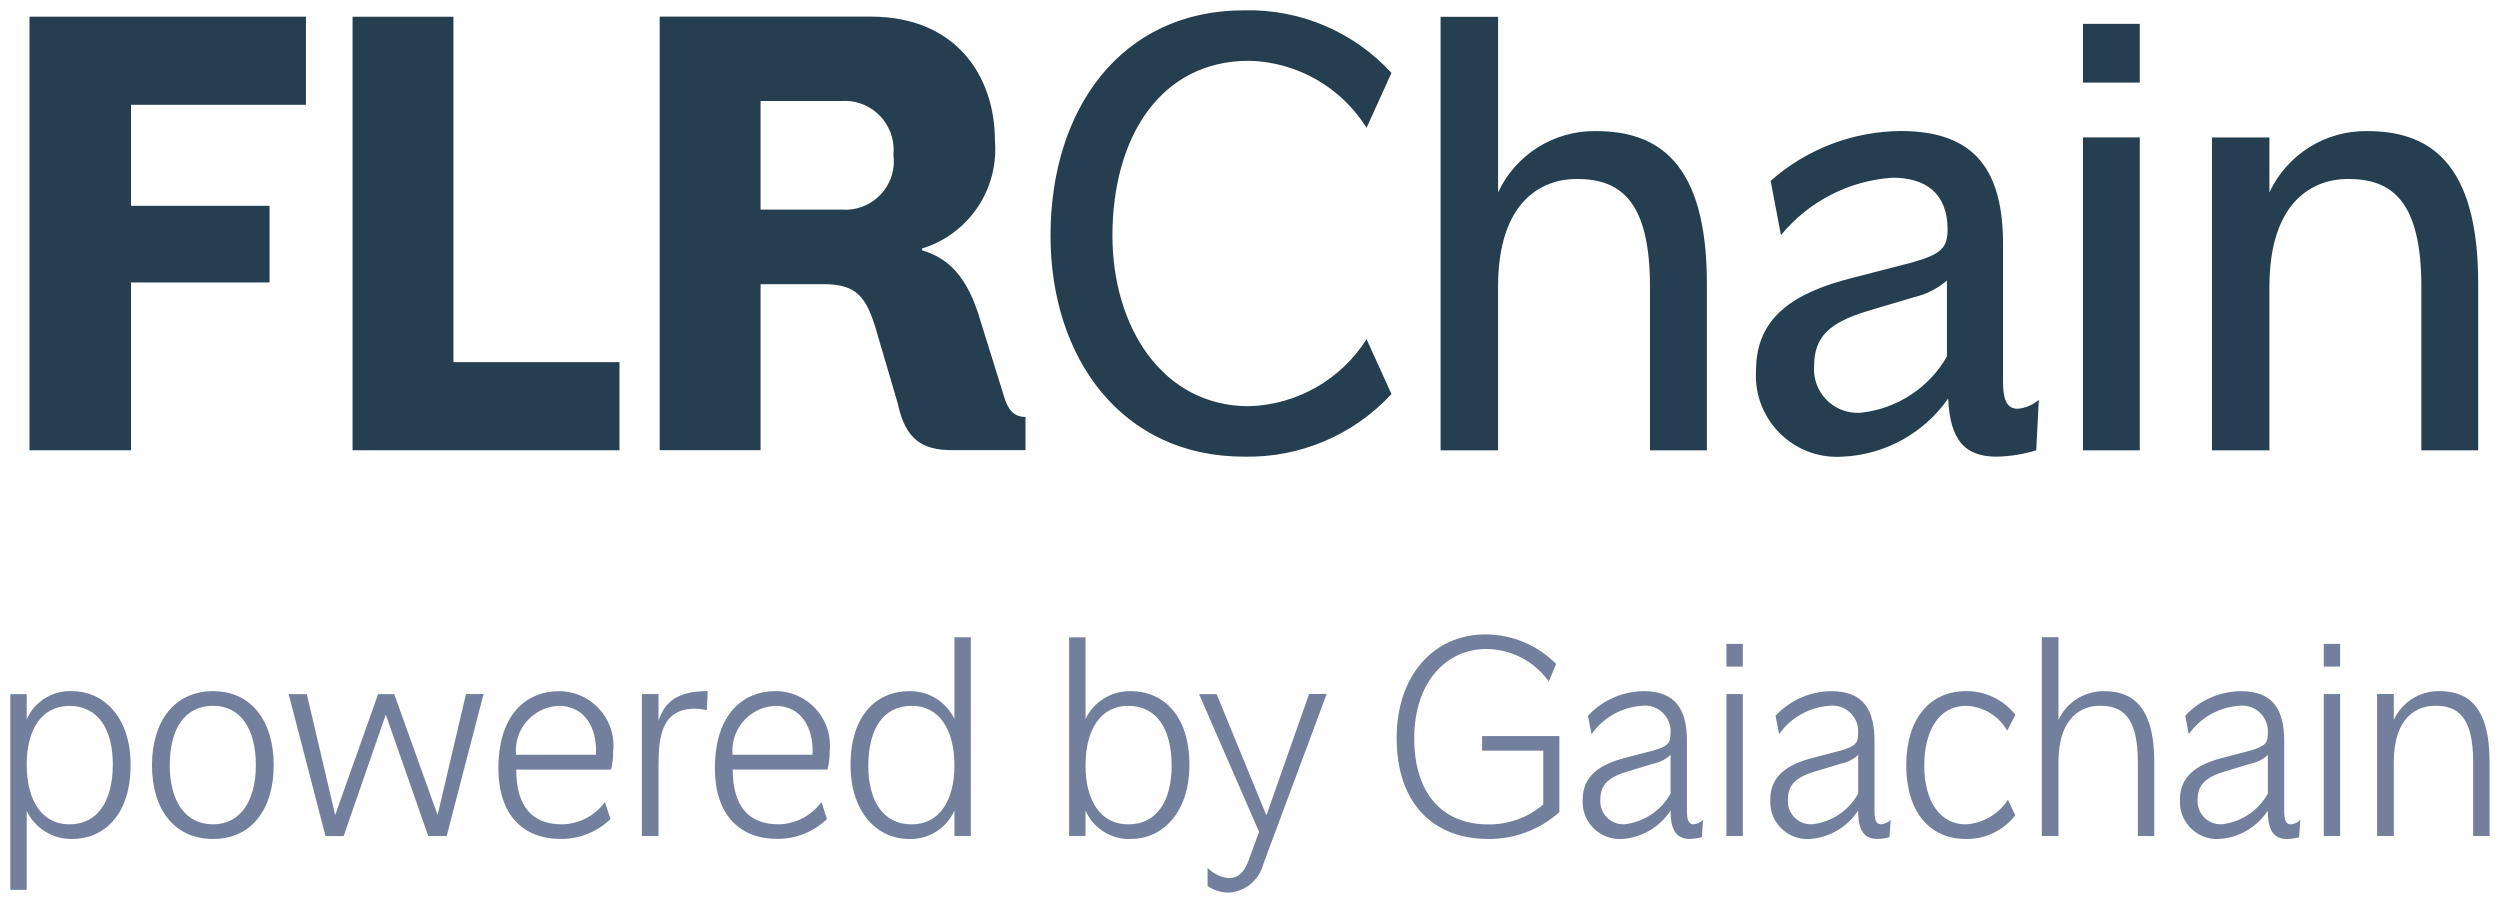
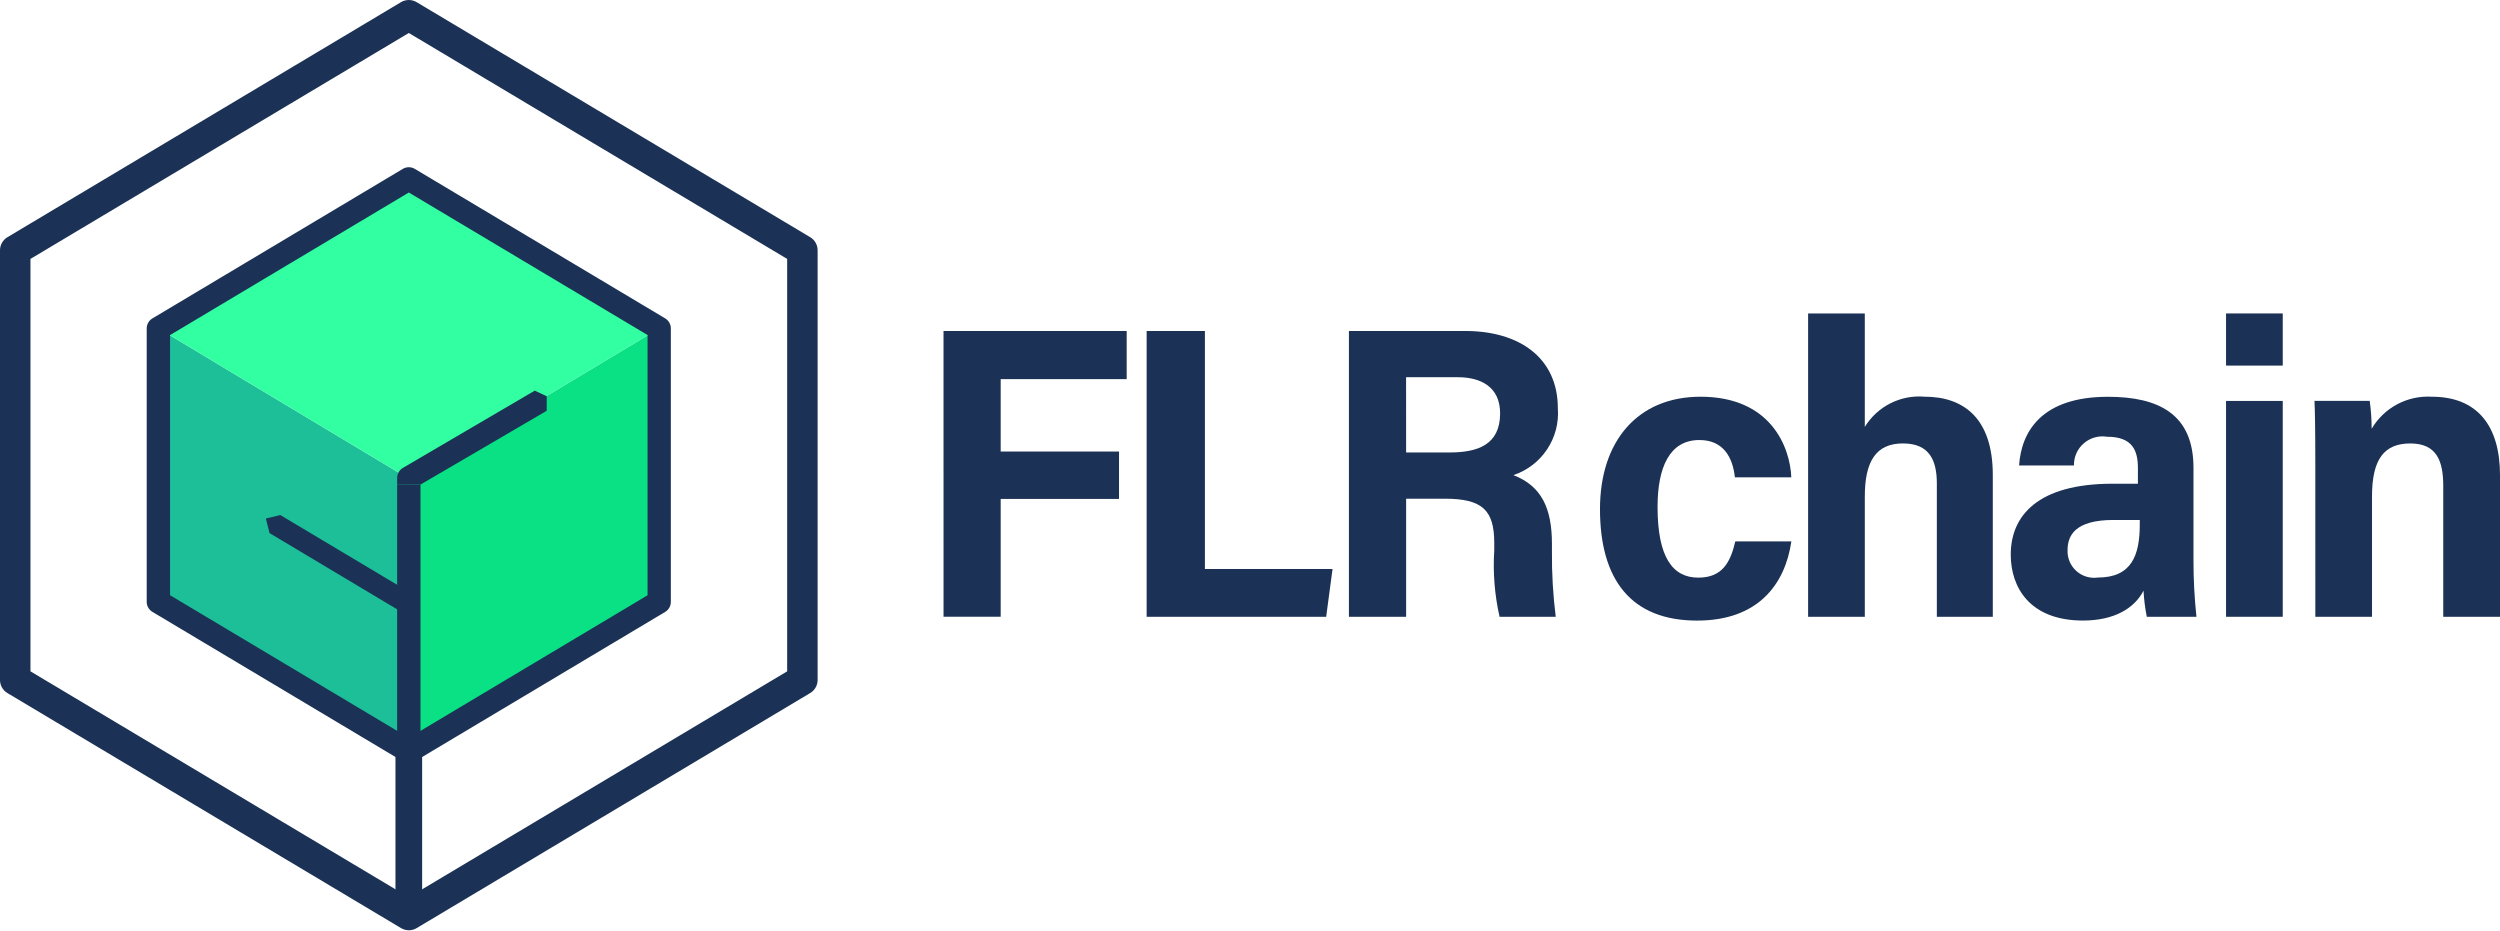
- <svg xmlns="http://www.w3.org/2000/svg" version="1.1" id="Warstwa_1" x="0px" y="0px" viewBox="0 0 121.02 43.719" style="enable-background:new 0 0 121.02 43.719;" xml:space="preserve">
-   <style type="text/css">
- 	.st0{fill:#253F50;}
- 	.st1{fill:#72809D;}
- </style>
-   <g id="Group_9733" transform="translate(-0.931 -11.711)">
-     <path id="Path_6865" class="st0" d="M2.358,33.507h4.915v-8.124h6.707v-3.709H7.273v-4.891h8.469   v-4.265H2.358V33.507z M17.998,33.507h12.92v-4.265H22.882V12.52h-4.884V33.507z M45.569,23.74   c2.257-0.696,3.723-2.871,3.524-5.224c0-3.122-1.885-6-6-6H32.865v20.987h4.884   v-8.036h3.06c1.576,0,2.04,0.618,2.5,2.1l1.082,3.678   c0.371,1.762,1.205,2.256,2.627,2.256h3.555v-1.607   c-0.556,0-0.835-0.34-1.02-0.927l-1.144-3.678   c-0.649-2.256-1.607-3.091-2.844-3.462L45.569,23.74z M37.749,16.6h3.895   c1.305-0.098,2.443,0.881,2.54,2.187c0.01,0.138,0.009,0.276-0.005,0.413   c0.175,1.284-0.724,2.468-2.008,2.643c-0.163,0.022-0.328,0.027-0.492,0.015   h-3.93V16.6z M61.149,12.211c-5.935,0-9.365,4.76-9.365,10.911   c0,5.9,3.431,10.695,9.365,10.695c2.704,0.059,5.303-1.044,7.14-3.029   l-1.205-2.658c-1.239,1.959-3.37,3.175-5.687,3.245   c-4.235,0-6.615-3.895-6.615-8.253c0-4.76,2.318-8.469,6.615-8.469   c2.321,0.057,4.457,1.276,5.687,3.245l1.205-2.658   c-1.83-1.996-4.435-3.101-7.142-3.029H61.149z M83.558,33.511v-8.067   c0-5.935-2.411-7.387-5.378-7.387c-2.023-0.028-3.874,1.133-4.729,2.967v-8.5   h-2.784v20.987h2.782v-7.913c0-4.2,2.164-5.224,3.8-5.224   c2.1,0,3.555,1.02,3.555,5.224v7.913L83.558,33.511z M87.143,23.095   c1.34-1.637,3.298-2.644,5.409-2.782c1.638,0,2.658,0.8,2.658,2.5   c0,0.9-0.309,1.205-1.731,1.607l-2.875,0.742   c-2.813,0.711-4.667,1.885-4.667,4.482c-0.138,2.167,1.506,4.036,3.673,4.175   c0.175,0.011,0.351,0.011,0.527-0.002c2.044-0.095,3.929-1.135,5.1-2.813   c0.093,1.978,0.773,2.813,2.349,2.813c0.65-0.012,1.295-0.116,1.916-0.309   l0.124-2.442c-0.287,0.246-0.643,0.398-1.02,0.433   c-0.587,0-0.711-0.556-0.711-1.3v-6.645c0-3.493-1.267-5.5-4.945-5.5   c-2.324,0.015-4.564,0.871-6.305,2.411L87.143,23.095z M88.75,29.431   c0-1.422,0.742-2.1,2.565-2.658l2.287-0.68   c0.582-0.137,1.122-0.412,1.576-0.8v3.678   c-0.875,1.523-2.427,2.534-4.173,2.72c-1.162,0.084-2.173-0.79-2.257-1.952   c-0.007-0.104-0.007-0.208,0.001-0.312L88.75,29.431z M101.763,33.511h2.751V18.362   h-2.751V33.511z M101.763,15.711h2.751v-2.844h-2.751V15.711z M120.896,33.511v-8.067   c0-5.935-2.411-7.387-5.378-7.387c-2.023-0.028-3.874,1.133-4.729,2.967v-2.658   h-2.782v15.145h2.782v-7.913c0-4.2,2.164-5.224,3.8-5.224   c2.1,0,3.555,1.02,3.555,5.224v7.913L120.896,33.511z" />
-     <path id="Path_6866" class="st1" d="M2.224,50.964C2.63,51.818,3.502,52.351,4.447,52.324   c1.4,0,2.807-1.045,2.807-3.585c0-2.394-1.388-3.57-2.805-3.57   c-0.952-0.053-1.838,0.488-2.224,1.36V45.311H1.431v9.478h0.793L2.224,50.964z    M4.292,51.616c-1.318,0-2.068-1.133-2.068-2.9   c0-1.728,0.751-2.833,2.068-2.833c1.374,0,2.1,1.105,2.1,2.833   c-0.003,1.763-0.725,2.899-2.099,2.899L4.292,51.616z M11.248,51.616   c-1.374,0-2.1-1.162-2.1-2.862c0-1.757,0.722-2.876,2.1-2.876   c1.332,0,2.068,1.119,2.068,2.876c0.001,1.7-0.736,2.861-2.069,2.861   L11.248,51.616z M11.248,52.324c1.884,0,2.933-1.473,2.933-3.57   s-1.048-3.585-2.934-3.585s-2.959,1.474-2.959,3.585s1.059,3.57,2.959,3.57H11.248z    M16.688,52.182H17.566l2.04-5.879l2.055,5.876h0.893l1.785-6.871h-0.85   l-1.375,5.854l-2.1-5.851h-0.779l-2.079,5.851l-1.374-5.851h-0.878   L16.688,52.182z M28.121,51.615c-1.459,0-2.2-0.907-2.2-2.649h4.59   c0.068-0.278,0.102-0.564,0.1-0.85c0.171-1.447-0.864-2.758-2.311-2.929   c-0.098-0.012-0.197-0.018-0.296-0.018c-1.629,0-2.947,1.162-2.947,3.74   c0,2.238,1.19,3.414,3.018,3.414c0.898,0.007,1.762-0.339,2.408-0.963   l-0.269-0.822C29.725,51.207,28.949,51.606,28.121,51.615z M27.979,45.879   c1.233,0,1.87,1.034,1.8,2.366h-3.868c-0.109-1.194,0.771-2.25,1.965-2.359   C27.91,45.883,27.945,45.88,27.979,45.879z M32.002,52.179h0.807v-3.4   c0-1.36,0.127-2.763,1.771-2.763c0.191,0.004,0.381,0.028,0.567,0.071   l0.042-0.921c-1.6,0-2.1,0.623-2.38,1.431v-1.289h-0.807V52.179z    M38.602,51.612c-1.459,0-2.2-0.907-2.2-2.649h4.59   c0.068-0.278,0.102-0.564,0.1-0.85c0.171-1.447-0.864-2.758-2.311-2.929   c-0.098-0.012-0.197-0.018-0.296-0.018c-1.629,0-2.947,1.162-2.947,3.74   c0,2.238,1.19,3.414,3.018,3.414c0.898,0.007,1.762-0.339,2.408-0.963   l-0.269-0.822c-0.488,0.67-1.263,1.07-2.091,1.08L38.602,51.612z M38.463,45.879   c1.233,0,1.87,1.034,1.8,2.366H36.394c-0.109-1.194,0.771-2.25,1.965-2.359   C38.394,45.883,38.428,45.88,38.463,45.879z M47.133,46.517   c-0.405-0.853-1.28-1.383-2.224-1.346c-1.417,0-2.805,1.034-2.805,3.57   c0,2.394,1.388,3.584,2.805,3.584c0.954,0.043,1.837-0.503,2.224-1.376v1.23   h0.793v-9.619h-0.793L47.133,46.517z M45.064,45.879   c1.317,0,2.068,1.119,2.068,2.89c0,1.728-0.751,2.848-2.068,2.848   c-1.374,0-2.1-1.119-2.1-2.848C42.968,46.997,43.69,45.879,45.064,45.879z    M53.479,42.564h-0.793v9.615h0.793v-1.23c0.382,0.877,1.269,1.425,2.224,1.374   c1.417,0,2.805-1.19,2.805-3.584c0-2.536-1.4-3.57-2.805-3.57   c-0.943-0.033-1.816,0.495-2.224,1.346V42.564z M55.547,45.879   c1.374,0,2.1,1.119,2.1,2.89c0,1.728-0.722,2.848-2.1,2.848   c-1.318,0-2.068-1.119-2.068-2.848C53.479,46.997,54.23,45.879,55.547,45.879z    M61.88,51.979l-0.524,1.431c-0.241,0.638-0.581,0.808-0.949,0.808   c-0.389-0.04-0.75-0.217-1.02-0.5v0.878c0.306,0.217,0.673,0.331,1.048,0.326   c0.795-0.064,1.461-0.627,1.657-1.4l3.06-8.217H64.302l-2.068,5.874   l-2.408-5.865h-0.85L61.88,51.979z M72.874,43.129   c1.205,0.005,2.334,0.59,3.032,1.573l0.354-0.85   c-0.902-0.912-2.13-1.427-3.413-1.431c-2.536,0-4.307,2.012-4.307,5.015   c0,3.216,1.828,4.888,4.42,4.888c1.275,0.017,2.509-0.448,3.457-1.3v-3.683   H72.677v0.708h2.961v2.607c-0.742,0.632-1.688,0.974-2.663,0.963   c-2.153,0-3.584-1.417-3.584-4.179C69.389,44.801,70.89,43.129,72.874,43.129z    M77.974,47.252c0.56-0.799,1.449-1.303,2.422-1.373   c0.681-0.09,1.306,0.39,1.396,1.071c0.013,0.096,0.014,0.193,0.004,0.289   c0,0.439-0.127,0.6-0.85,0.808l-1.36,0.354   c-1.2,0.312-2.04,0.864-2.04,2.012c-0.064,0.992,0.688,1.848,1.68,1.912   c0.073,0.005,0.147,0.005,0.22,0.001c0.957-0.063,1.829-0.573,2.353-1.377   c0,0.978,0.3,1.374,0.935,1.374c0.196-0.005,0.391-0.033,0.581-0.085   l0.057-0.836c-0.124,0.119-0.283,0.193-0.453,0.213   c-0.283,0-0.326-0.3-0.326-0.652V47.606c0-1.544-0.538-2.437-2.1-2.437   c-1.023,0.01-1.996,0.44-2.692,1.19L77.974,47.252z M78.399,50.425   c0-0.723,0.382-1.091,1.332-1.374l1.232-0.372   c0.313-0.061,0.602-0.208,0.836-0.425v1.87   c-0.456,0.827-1.285,1.382-2.224,1.488c-0.617,0.033-1.144-0.441-1.177-1.058   C78.396,50.511,78.396,50.468,78.399,50.425z M84.504,52.179h0.793v-6.871h-0.793   V52.179z M84.504,43.979h0.793v-1.1h-0.793V43.979z M87.054,47.252   c0.56-0.799,1.45-1.303,2.423-1.373c0.681-0.09,1.306,0.39,1.396,1.071   c0.013,0.096,0.014,0.193,0.004,0.289c0,0.439-0.127,0.6-0.85,0.808   l-1.36,0.354c-1.2,0.312-2.04,0.864-2.04,2.012   c-0.064,0.992,0.688,1.848,1.68,1.912c0.073,0.005,0.147,0.005,0.22,0.001   c0.957-0.063,1.829-0.573,2.352-1.377c0,0.978,0.3,1.374,0.935,1.374   c0.196-0.005,0.391-0.033,0.581-0.085l0.057-0.836   c-0.124,0.119-0.283,0.193-0.453,0.213c-0.283,0-0.326-0.3-0.326-0.652V47.606   c0-1.544-0.538-2.437-2.1-2.437c-1.023,0.01-1.996,0.44-2.692,1.19   L87.054,47.252z M87.479,50.425c0-0.723,0.383-1.091,1.332-1.374l1.236-0.372   c0.313-0.061,0.602-0.208,0.836-0.425v1.87   c-0.456,0.827-1.285,1.382-2.224,1.488c-0.617,0.035-1.146-0.437-1.18-1.054   C87.476,50.514,87.476,50.469,87.479,50.425z M96.092,52.325   c0.934,0.017,1.822-0.408,2.395-1.146l-0.354-0.751   c-0.455,0.696-1.211,1.137-2.04,1.19c-1.2,0-2.012-1.048-2.012-2.848   c0-1.7,0.722-2.89,2.012-2.89c0.831,0.022,1.589,0.478,2,1.2l0.4-0.765   c-0.576-0.734-1.461-1.158-2.394-1.148c-1.742,0-2.89,1.332-2.89,3.584   c0,2.252,1.127,3.573,2.884,3.573L96.092,52.325z M105.215,52.183V48.613   c0-2.791-1.119-3.443-2.437-3.443c-0.942-0.009-1.803,0.534-2.2,1.388v-4h-0.808   v9.621h0.808v-3.57c0-2.238,1.176-2.734,2-2.734c1.077,0,1.842,0.5,1.842,2.734   v3.57L105.215,52.183z M106.887,47.253c0.56-0.799,1.449-1.304,2.422-1.374   c0.682-0.089,1.307,0.391,1.396,1.073c0.012,0.095,0.014,0.191,0.004,0.287   c0,0.439-0.128,0.6-0.85,0.808l-1.36,0.354   c-1.2,0.312-2.04,0.864-2.04,2.012c-0.064,0.992,0.688,1.848,1.68,1.912   c0.073,0.005,0.147,0.005,0.22,0.001c0.957-0.062,1.828-0.571,2.352-1.374   c0,0.978,0.3,1.374,0.935,1.374c0.196-0.005,0.391-0.033,0.581-0.085   l0.057-0.836c-0.124,0.119-0.283,0.193-0.453,0.213   c-0.283,0-0.326-0.3-0.326-0.652V47.606c0-1.544-0.538-2.437-2.1-2.437   c-1.023,0.01-1.996,0.44-2.692,1.19L106.887,47.253z M107.312,50.426   c0-0.723,0.383-1.091,1.332-1.374l1.233-0.373   c0.313-0.061,0.602-0.208,0.836-0.425v1.87   c-0.456,0.827-1.285,1.382-2.224,1.488c-0.617,0.033-1.144-0.441-1.177-1.058   c-0.002-0.043-0.002-0.086,0.001-0.129L107.312,50.426z M113.419,52.179h0.793   v-6.871h-0.793V52.179z M113.419,43.979h0.793v-1.1h-0.793V43.979z M121.447,52.179   v-3.57c0-2.791-1.119-3.443-2.437-3.443c-0.942-0.009-1.803,0.534-2.2,1.388   v-1.247h-0.808v6.872h0.808v-3.57c0-2.238,1.176-2.734,2-2.734   c1.077,0,1.842,0.5,1.842,2.734v3.57H121.447z" />
+ <svg xmlns="http://www.w3.org/2000/svg" id="logo" width="160" height="59.535" viewBox="0 0 160 59.535">
+   <defs>
+     <clipPath id="clip-path">
+       <rect id="Rectangle_5310" data-name="Rectangle 5310" width="160" height="59.535" fill="none" />
+     </clipPath>
+   </defs>
+   <path id="Path_6892" data-name="Path 6892" d="M37.59,77.942v17.5l16.028,9.571V87.564Z" transform="translate(-27.454 -56.924)" fill="#1dbf98" />
+   <path id="Path_6893" data-name="Path 6893" d="M113.054,95.441v-17.5L97.026,87.564v17.448Z" transform="translate(-70.862 -56.924)" fill="#0ae084" />
+   <path id="Path_6894" data-name="Path 6894" d="M37.59,52.022l16.028,9.622,16.028-9.622L53.618,42.451Z" transform="translate(-27.454 -31.004)" fill="#31ffa1" />
+   <path id="Path_6895" data-name="Path 6895" d="M223.927,78.553h11.723v3.082h-8.064v4.633h7.574V89.3h-7.574v7.543h-3.658Z" transform="translate(-163.542 -57.37)" fill="#1b3256" />
+   <path id="Path_6896" data-name="Path 6896" d="M272.138,78.553h3.729V93.787h8.169l-.408,3.058H272.138Z" transform="translate(-198.753 -57.37)" fill="#1b3256" />
+   <g id="Group_9789" data-name="Group 9789">
+     <g id="Group_9788" data-name="Group 9788" clip-path="url(#clip-path)">
+       <path id="Path_6897" data-name="Path 6897" d="M323.81,89.288v7.557h-3.661V78.553H327.6c3.452,0,5.92,1.713,5.92,4.947a4.177,4.177,0,0,1-2.845,4.278c1.814.7,2.467,2.136,2.467,4.406v.475a31.6,31.6,0,0,0,.243,4.186h-3.594a14.9,14.9,0,0,1-.341-4.247v-.482c0-2.094-.762-2.828-3.152-2.828Zm0-2.961h2.783c1.772,0,3.232-.475,3.232-2.5,0-1.692-1.224-2.316-2.718-2.316h-3.3Z" transform="translate(-233.818 -57.37)" fill="#1b3256" />
+       <path id="Path_6898" data-name="Path 6898" d="M391.983,103.415c-.406,2.775-2.152,5.067-6.033,5.067-4.229,0-6.215-2.621-6.215-7.135,0-4.376,2.431-7.193,6.436-7.193,4.518,0,5.729,3.245,5.809,5.16h-3.611c-.136-1.242-.707-2.388-2.271-2.388-1.914,0-2.678,1.748-2.678,4.283,0,3.231.972,4.524,2.607,4.524,1.565,0,2.063-1.02,2.368-2.318Z" transform="translate(-277.336 -68.764)" fill="#1b3256" />
+       <path id="Path_6899" data-name="Path 6899" d="M432.758,74.391v7.262a4.085,4.085,0,0,1,3.836-1.933c2.474,0,4.356,1.365,4.356,5.01v9.075h-3.581V85.28c0-1.493-.477-2.569-2.17-2.569-1.751,0-2.44,1.182-2.44,3.4v7.695H429.13V74.391Z" transform="translate(-313.411 -54.331)" fill="#1b3256" />
+       <path id="Path_6900" data-name="Path 6900" d="M488.918,104.659a33.578,33.578,0,0,0,.19,3.58H485.93a11.685,11.685,0,0,1-.21-1.671c-.574,1.122-1.872,1.911-3.869,1.911-3.418,0-4.628-2.131-4.628-4.219,0-2.488,1.723-4.538,6.514-4.538h1.624v-1c0-1.13-.35-2.006-1.972-2.006a1.825,1.825,0,0,0-2.122,1.836h-3.511c.146-2.182,1.454-4.394,5.689-4.394,3.265,0,5.473,1.124,5.473,4.545Zm-3.437-2.617H483.8c-2.478,0-2.941,1.008-2.941,1.932a1.7,1.7,0,0,0,1.943,1.752c2.168,0,2.678-1.441,2.678-3.394Z" transform="translate(-348.535 -68.764)" fill="#1b3256" />
+       <path id="Path_6901" data-name="Path 6901" d="M528.321,74.391h3.629v3.338h-3.629Zm0,5.6h3.629V93.805h-3.629Z" transform="translate(-385.854 -54.331)" fill="#1b3256" />
+       <path id="Path_6902" data-name="Path 6902" d="M549.362,98.73c0-2.85-.027-3.7-.053-4.309h3.534a12.7,12.7,0,0,1,.124,1.785,4.18,4.18,0,0,1,3.85-2.052c2.9,0,4.366,1.85,4.366,5.029v9.057H557.55V99.877c0-1.561-.384-2.732-2.106-2.732-1.644,0-2.453.963-2.453,3.381v7.713h-3.628Z" transform="translate(-401.182 -68.764)" fill="#1b3256" />
+       <path id="Path_6903" data-name="Path 6903" d="M26.165,59.535a.975.975,0,0,1-.5-.138L.476,44.356A.975.975,0,0,1,0,43.519v-27.5a.975.975,0,0,1,.475-.837L25.665.138a.975.975,0,0,1,1,0L51.854,15.18a.975.975,0,0,1,.475.837v27.5a.975.975,0,0,1-.475.837L26.665,59.4a.975.975,0,0,1-.5.138M1.951,42.966,26.165,57.425,50.379,42.966V16.57L26.165,2.111,1.951,16.57Z" transform="translate(-0.001 0)" fill="#1b3256" />
+       <path id="Path_6904" data-name="Path 6904" d="M51.594,77.814a.744.744,0,0,1-.383-.106L35.183,68.138a.747.747,0,0,1-.364-.642V50a.747.747,0,0,1,.364-.642l16.028-9.571a.745.745,0,0,1,.766,0L68,49.355a.747.747,0,0,1,.364.642V67.5a.747.747,0,0,1-.364.642L51.977,77.708a.745.745,0,0,1-.383.106M36.313,67.072,51.594,76.2l15.28-9.124V50.421L51.594,41.3l-15.28,9.124Z" transform="translate(-25.43 -28.979)" fill="#1b3256" />
+       <rect id="Rectangle_5308" data-name="Rectangle 5308" width="1.494" height="16.514" transform="translate(25.417 31.013)" fill="#1b3256" />
+       <path id="Path_6905" data-name="Path 6905" d="M103.062,92.712l-8.443,4.946a.747.747,0,0,0-.364.642v.424h1.494L103.828,94v-.932Z" transform="translate(-68.838 -67.711)" fill="#1b3256" />
+       <rect id="Rectangle_5309" data-name="Rectangle 5309" width="1.707" height="10.048" transform="translate(25.31 48.087)" fill="#1b3256" />
+       <path id="Path_6906" data-name="Path 6906" d="M71.554,128.314,63.329,123.4l-.235-.933.925-.222,8.226,4.912Z" transform="translate(-46.079 -89.282)" fill="#1b3256" />
+     </g>
  </g>
</svg>
